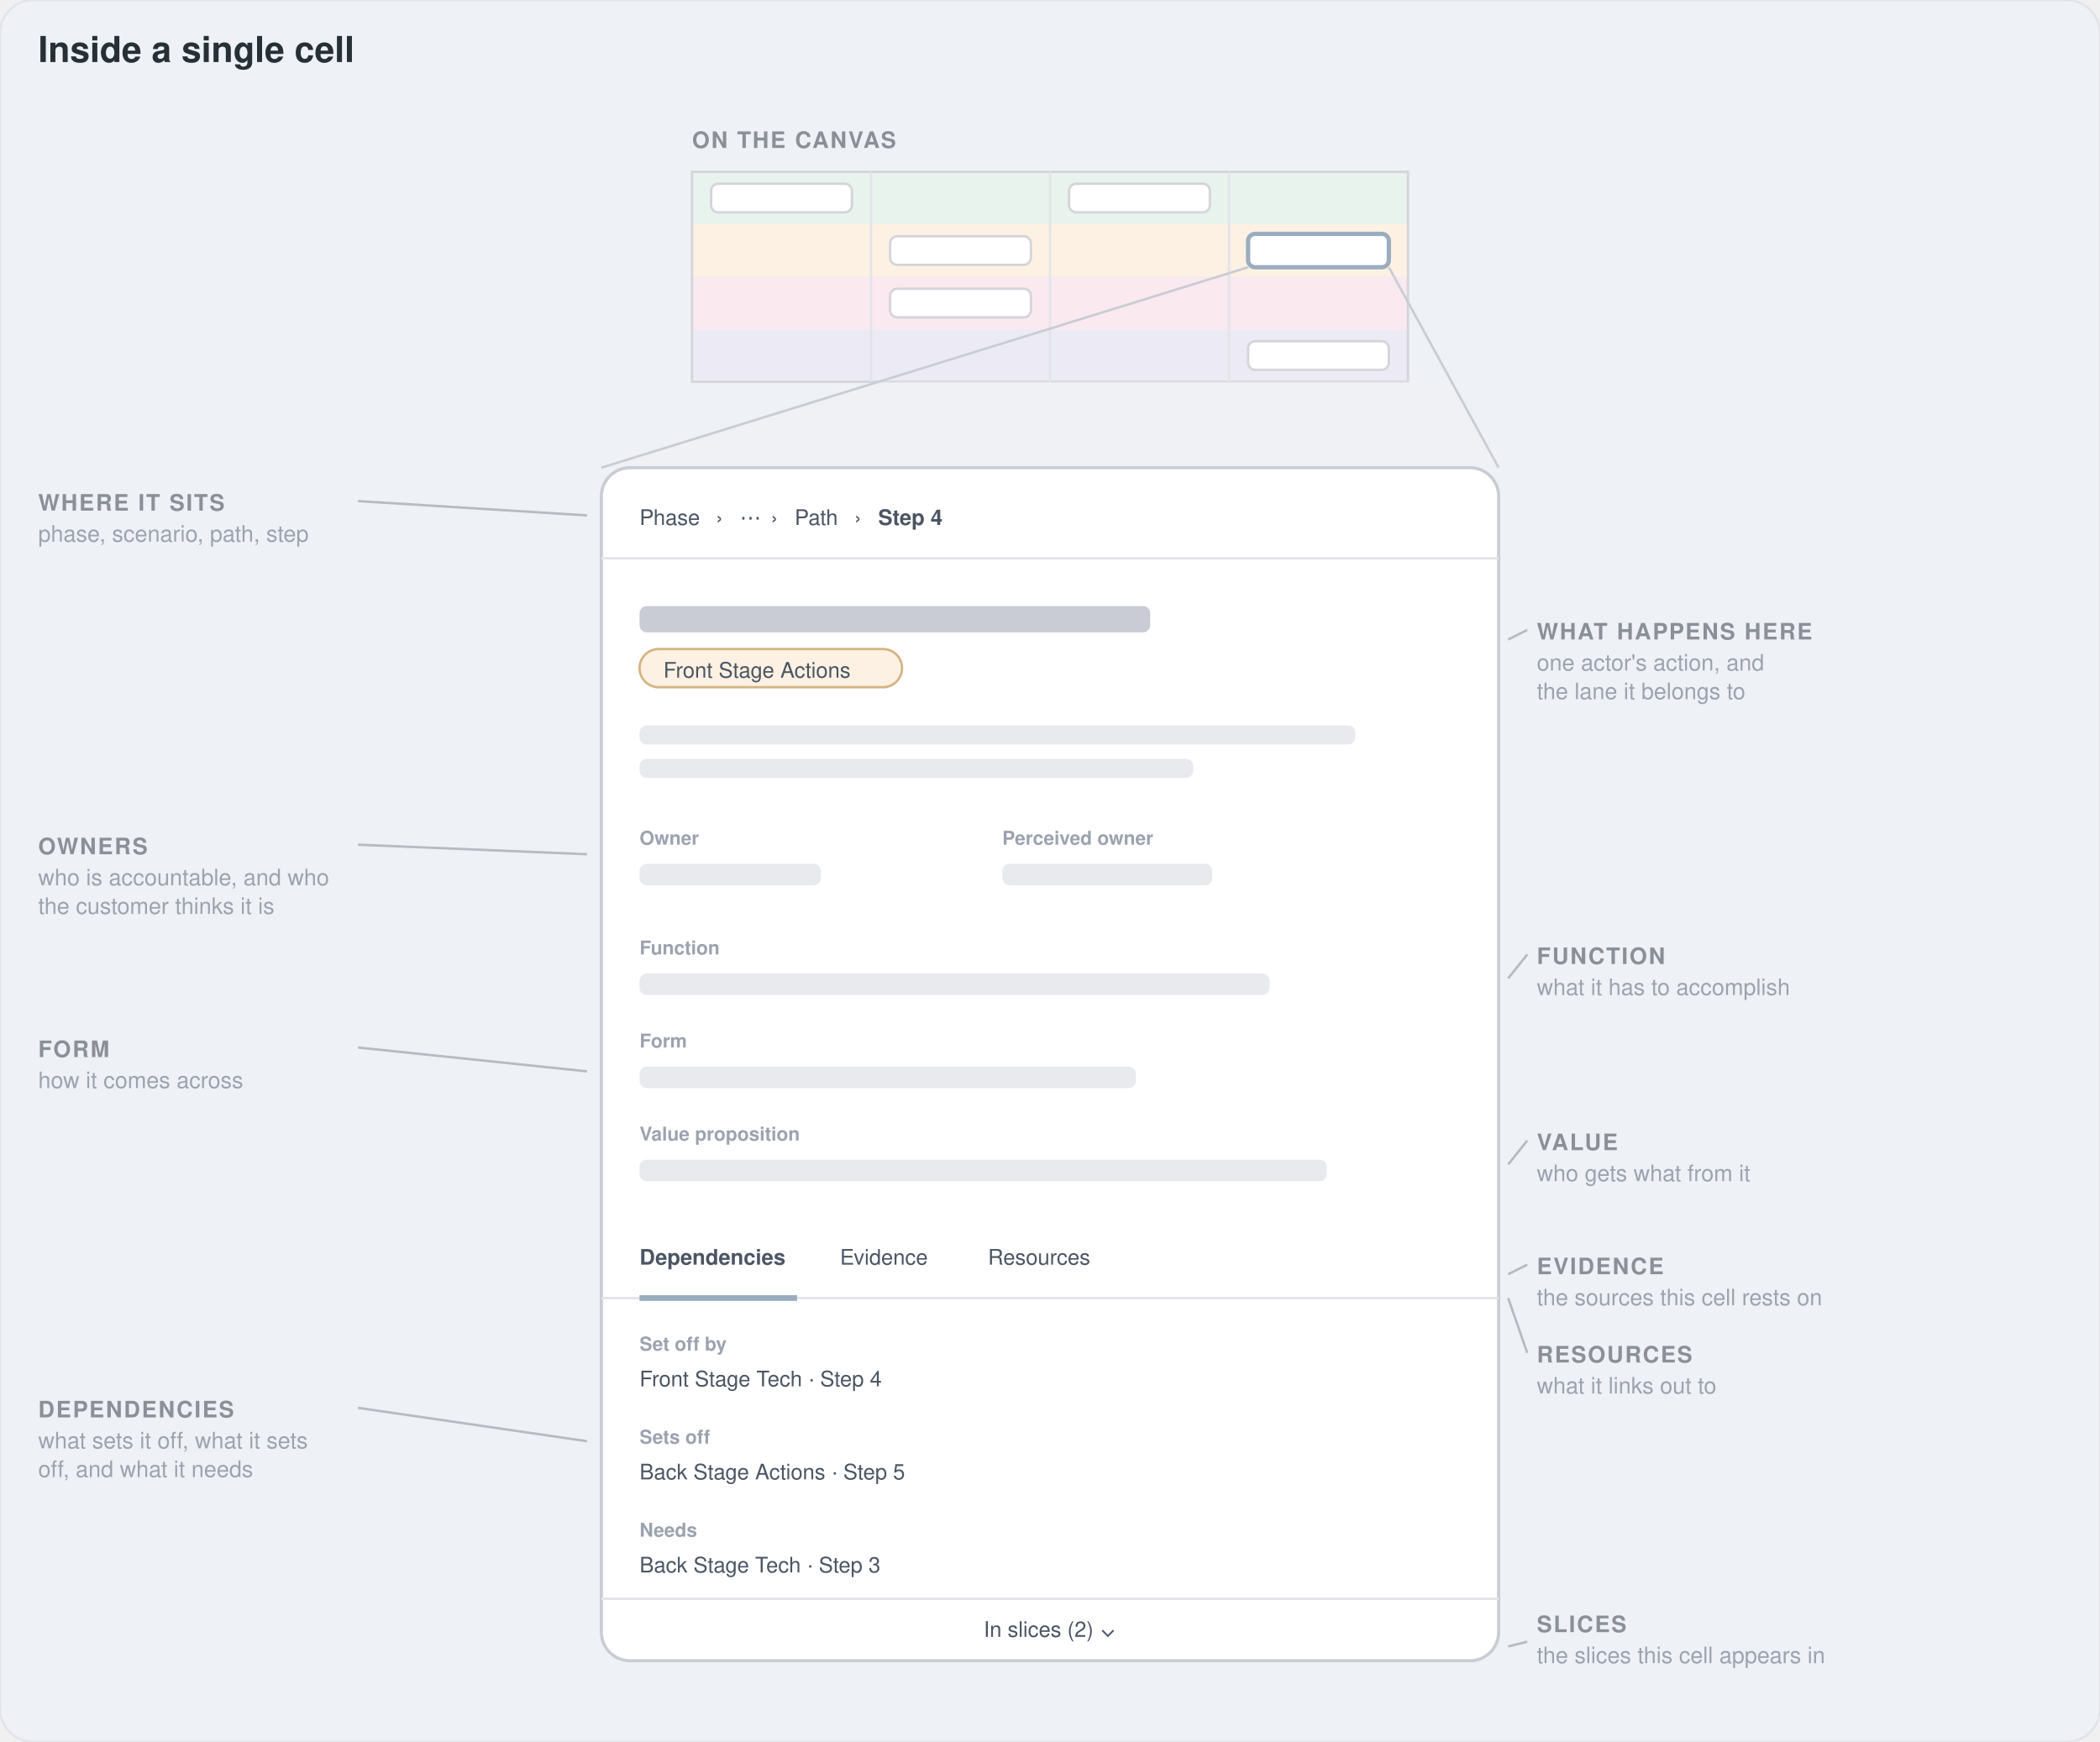
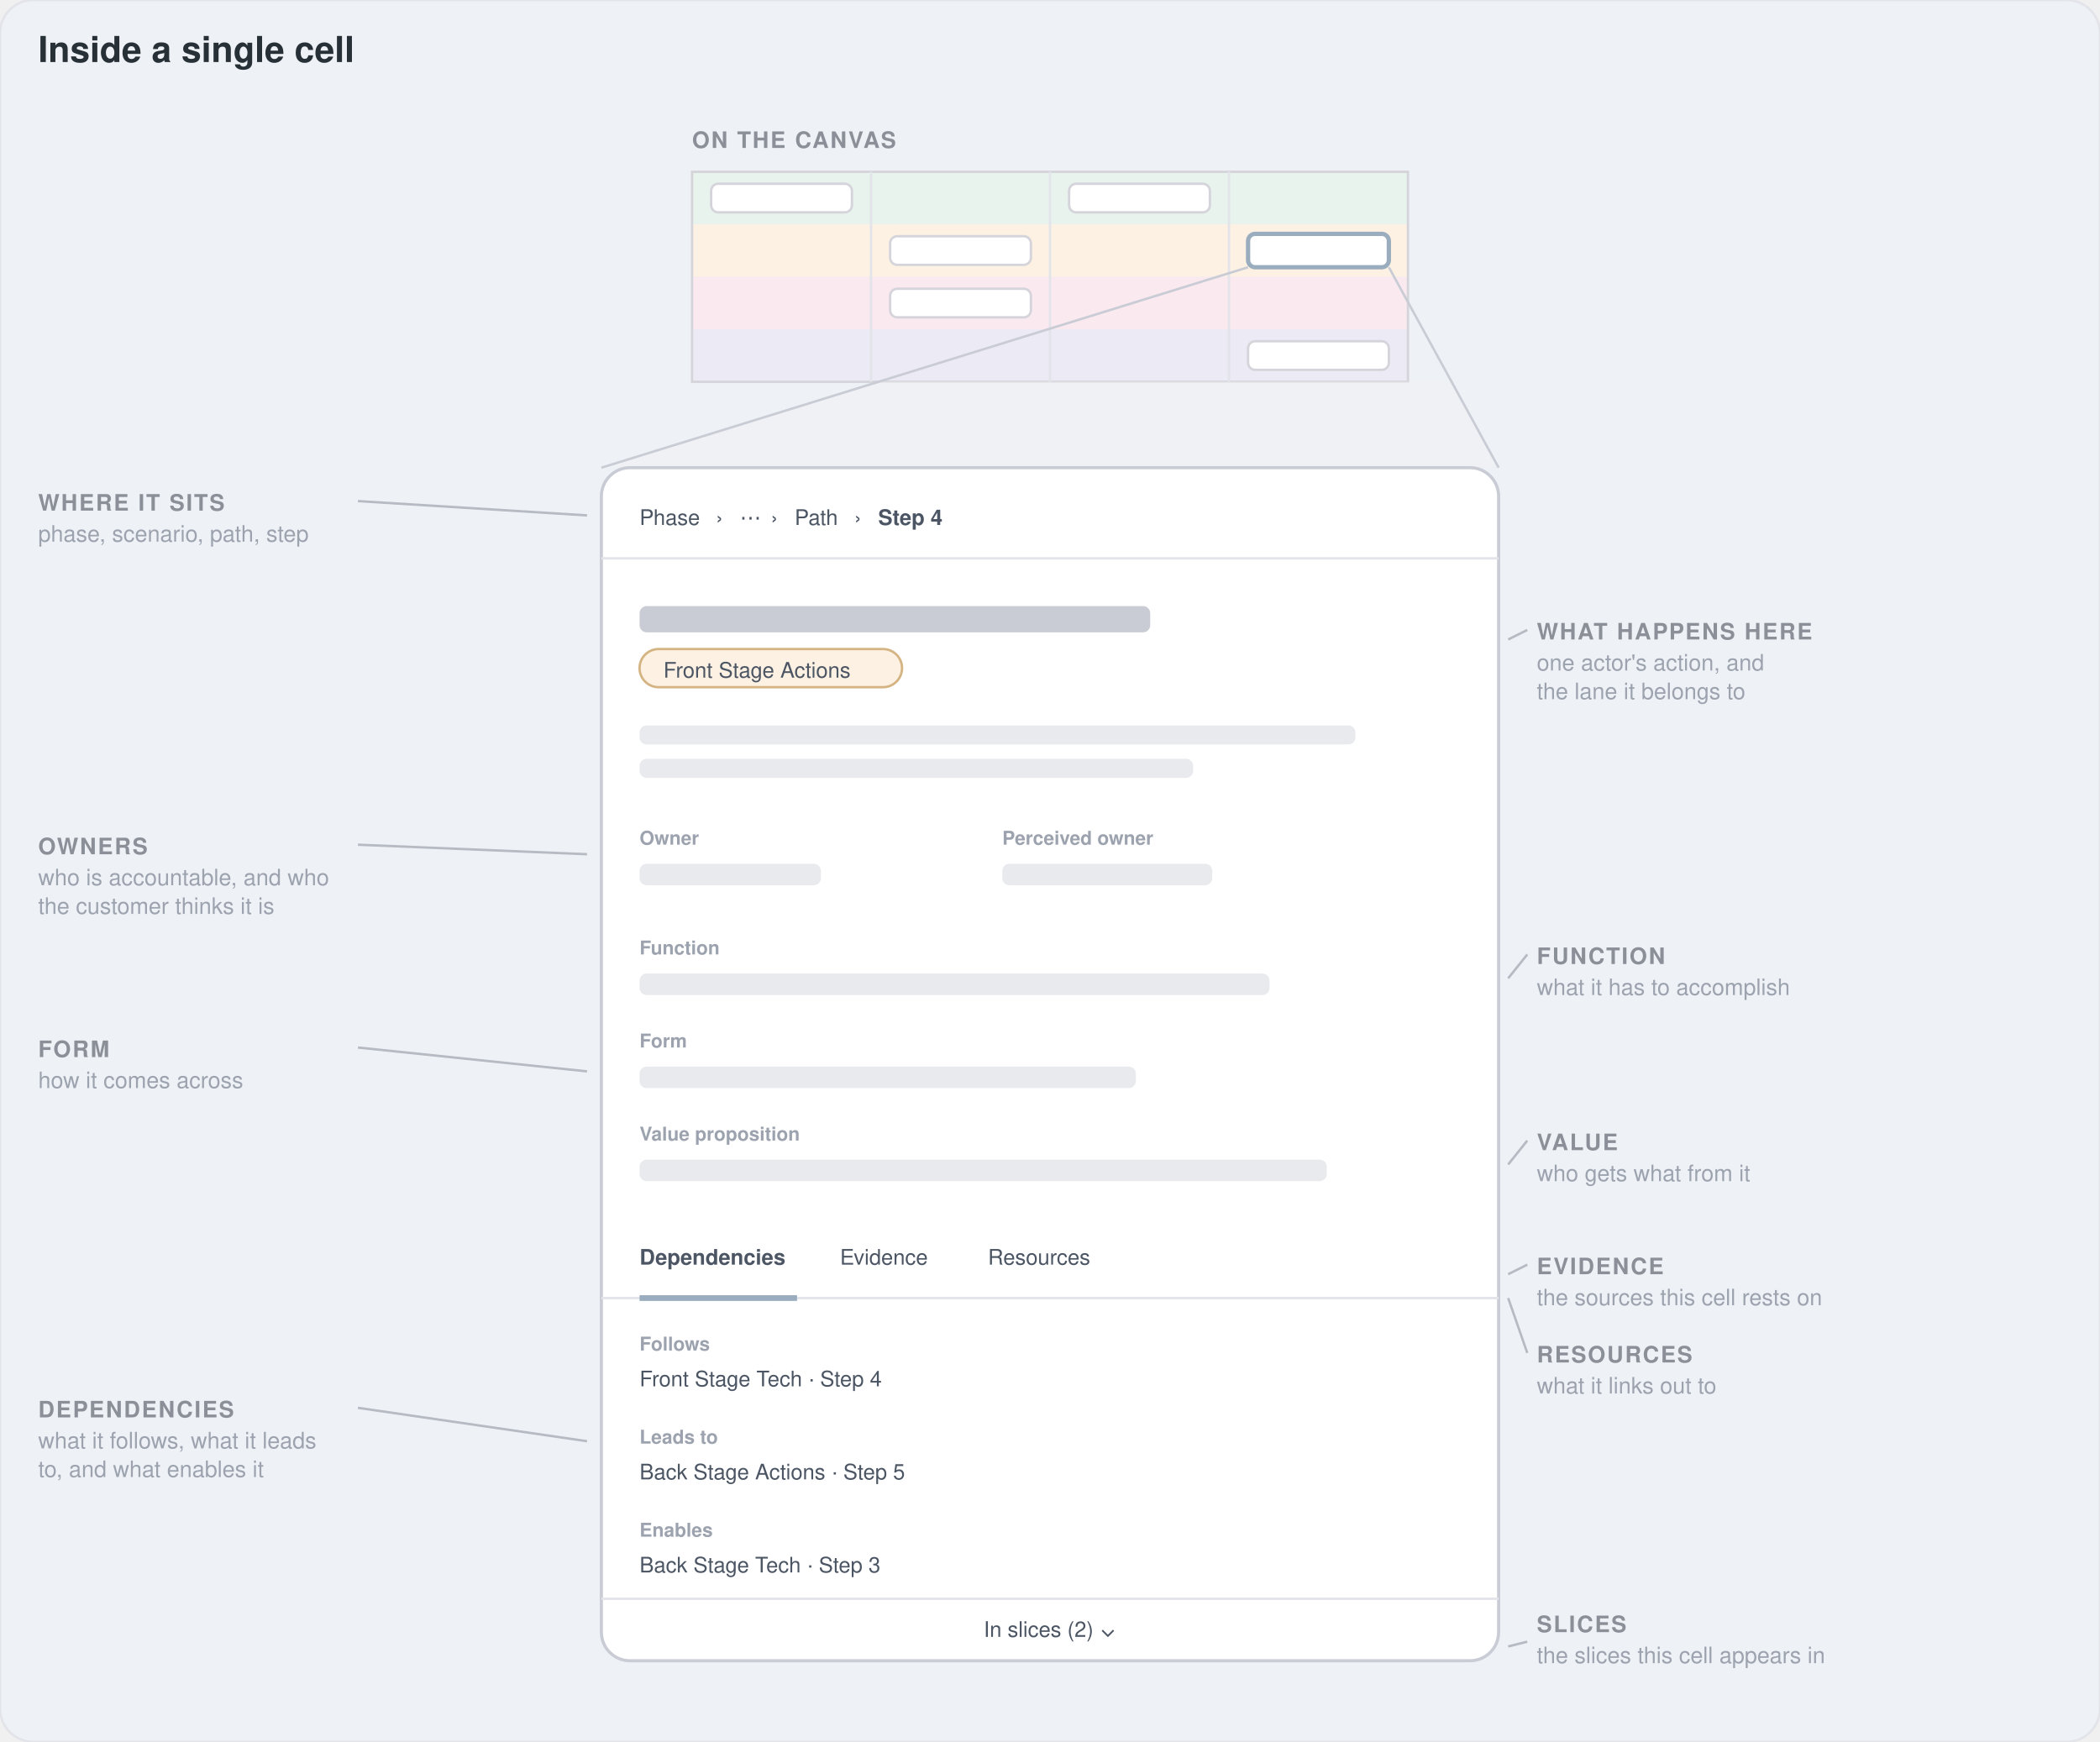
<svg xmlns="http://www.w3.org/2000/svg" viewBox="0 -44 880 730" font-family="-apple-system, 'Segoe UI', Helvetica, Arial, sans-serif">
  <style>
    .anno { font-size: 9.5px; font-weight: 700; letter-spacing: .07em; fill: #8a8f98; }
    .sub { font-size: 9.5px; fill: #9ca3af; }
    .lead { stroke: #b6bac2; stroke-width: 1; fill: none; }
    .beam { stroke: #c9ccd4; stroke-width: 1; fill: none; }
    .ui { font-size: 9px; fill: #4b5563; }
    .uiLabel { font-size: 8px; font-weight: 600; fill: #9ca3af; }
    .uiTitle { font-size: 11px; font-weight: 700; fill: #273036; }
  </style>
  <rect x="0" y="-44" width="880" height="730" rx="14" fill="#eef1f5" stroke="#e2e4e9" />
  <text x="16" y="-18" font-size="15" font-weight="700" fill="#273036">Inside a single cell</text>
  <text x="290" y="18" class="anno">ON THE CANVAS</text>
  <g>
    <rect x="290" y="28" width="300" height="22" fill="#e8f3ed" />
    <rect x="290" y="50" width="300" height="22" fill="#fdf1e3" />
    <rect x="290" y="72" width="300" height="22" fill="#fbe9f0" />
    <rect x="290" y="94" width="300" height="22" fill="#ecebf5" />
    <rect x="290" y="28" width="300" height="88" fill="none" stroke="#d4d4da" />
    <line x1="365" y1="28" x2="365" y2="116" stroke="#e2e4e9" />
    <line x1="440" y1="28" x2="440" y2="116" stroke="#e2e4e9" />
    <line x1="515" y1="28" x2="515" y2="116" stroke="#e2e4e9" />
    <rect x="298" y="33" width="59" height="12" rx="3" fill="#ffffff" stroke="#d4d4da" />
    <rect x="448" y="33" width="59" height="12" rx="3" fill="#ffffff" stroke="#d4d4da" />
    <rect x="373" y="55" width="59" height="12" rx="3" fill="#ffffff" stroke="#d4d4da" />
    <rect x="373" y="77" width="59" height="12" rx="3" fill="#ffffff" stroke="#d4d4da" />
    <rect x="523" y="99" width="59" height="12" rx="3" fill="#ffffff" stroke="#d4d4da" />
    <rect x="523" y="54" width="59" height="14" rx="3" fill="#ffffff" stroke="#9aadbe" stroke-width="1.8" />
  </g>
  <path d="M368,116 L252,152 L628,152 L608,116 Z" fill="#eff1f4" opacity="0.65" />
  <path class="beam" d="M523,68 L252,152 M582,68 L628,152" />
  <rect x="252" y="152" width="376" height="500" rx="12" fill="#ffffff" stroke="#c9ccd4" stroke-width="1.3" />
  <text x="268" y="176" class="ui" font-size="8.5">Phase</text>
  <text x="300" y="176" class="ui" font-size="8.5" fill="#c9ccd4">›</text>
  <text x="310" y="176" class="ui" font-size="8.5" fill="#9ca3af">⋯</text>
  <text x="323" y="176" class="ui" font-size="8.5" fill="#c9ccd4">›</text>
  <text x="333" y="176" class="ui" font-size="8.5">Path</text>
  <text x="358" y="176" class="ui" font-size="8.5" fill="#c9ccd4">›</text>
  <text x="368" y="176" class="ui" font-size="8.5" font-weight="700" fill="#273036">Step 4</text>
  <line x1="252" y1="190" x2="628" y2="190" stroke="#e2e4e9" />
  <rect x="268" y="210" width="214" height="11" rx="3" fill="#c9ccd4" />
  <rect x="268" y="228" width="110" height="16" rx="8" fill="#fdf1e3" stroke="#d4b483" />
  <text x="278" y="240" class="ui" font-size="8" fill="#6b7280">Front Stage Actions</text>
  <rect x="268" y="260" width="300" height="8" rx="3" fill="#e8eaee" />
  <rect x="268" y="274" width="232" height="8" rx="3" fill="#e8eaee" />
  <text x="268" y="310" class="uiLabel">Owner</text>
  <rect x="268" y="318" width="76" height="9" rx="3" fill="#e8eaee" />
  <text x="420" y="310" class="uiLabel">Perceived owner</text>
  <rect x="420" y="318" width="88" height="9" rx="3" fill="#e8eaee" />
  <text x="268" y="356" class="uiLabel">Function</text>
  <rect x="268" y="364" width="264" height="9" rx="3" fill="#e8eaee" />
  <text x="268" y="395" class="uiLabel">Form</text>
  <rect x="268" y="403" width="208" height="9" rx="3" fill="#e8eaee" />
  <text x="268" y="434" class="uiLabel">Value proposition</text>
  <rect x="268" y="442" width="288" height="9" rx="3" fill="#e8eaee" />
  <text x="268" y="486" class="ui" font-weight="600" fill="#273036">Dependencies</text>
  <text x="352" y="486" class="ui" fill="#9ca3af">Evidence</text>
  <text x="414" y="486" class="ui" fill="#9ca3af">Resources</text>
  <line x1="252" y1="500" x2="628" y2="500" stroke="#e2e4e9" />
  <line x1="268" y1="500" x2="334" y2="500" stroke="#9aadbe" stroke-width="2.4" />
-   <text x="268" y="522" class="uiLabel">Set off by</text>
+   <text x="268" y="522" class="uiLabel">Follows</text>
  <text x="268" y="537" class="ui">Front Stage Tech · Step 4</text>
-   <text x="268" y="561" class="uiLabel">Sets off</text>
+   <text x="268" y="561" class="uiLabel">Leads to</text>
  <text x="268" y="576" class="ui">Back Stage Actions · Step 5</text>
-   <text x="268" y="600" class="uiLabel">Needs</text>
+   <text x="268" y="600" class="uiLabel">Enables</text>
  <text x="268" y="615" class="ui">Back Stage Tech · Step 3</text>
  <line x1="252" y1="626" x2="628" y2="626" stroke="#e2e4e9" />
  <text x="440" y="642" class="ui" font-size="8.5" text-anchor="middle" fill="#9ca3af">In slices (2)  ⌄</text>
  <text x="16" y="170" class="anno">WHERE IT SITS</text>
  <text x="16" y="183" class="sub">phase, scenario, path, step</text>
  <path class="lead" d="M150,166 L246,172" />
  <text x="644" y="224" class="anno">WHAT HAPPENS HERE</text>
  <text x="644" y="237" class="sub">one actor's action, and</text>
  <text x="644" y="249" class="sub">the lane it belongs to</text>
  <path class="lead" d="M640,220 L632,224" />
  <text x="16" y="314" class="anno">OWNERS</text>
  <text x="16" y="327" class="sub">who is accountable, and who</text>
  <text x="16" y="339" class="sub">the customer thinks it is</text>
  <path class="lead" d="M150,310 L246,314" />
  <text x="644" y="360" class="anno">FUNCTION</text>
  <text x="644" y="373" class="sub">what it has to accomplish</text>
  <path class="lead" d="M640,356 L632,366" />
  <text x="16" y="399" class="anno">FORM</text>
  <text x="16" y="412" class="sub">how it comes across</text>
  <path class="lead" d="M150,395 L246,405" />
  <text x="644" y="438" class="anno">VALUE</text>
  <text x="644" y="451" class="sub">who gets what from it</text>
  <path class="lead" d="M640,434 L632,444" />
  <text x="644" y="490" class="anno">EVIDENCE</text>
  <text x="644" y="503" class="sub">the sources this cell rests on</text>
  <path class="lead" d="M640,486 L632,490" />
  <text x="644" y="527" class="anno">RESOURCES</text>
  <text x="644" y="540" class="sub">what it links out to</text>
  <path class="lead" d="M640,523 L632,500" />
  <text x="16" y="550" class="anno">DEPENDENCIES</text>
-   <text x="16" y="563" class="sub">what sets it off, what it sets</text>
-   <text x="16" y="575" class="sub">off, and what it needs</text>
+   <text x="16" y="563" class="sub">what it follows, what it leads</text>
+   <text x="16" y="575" class="sub">to, and what enables it</text>
  <path class="lead" d="M150,546 L246,560" />
  <text x="644" y="640" class="anno">SLICES</text>
  <text x="644" y="653" class="sub">the slices this cell appears in</text>
  <path class="lead" d="M640,644 L632,646" />
</svg>
